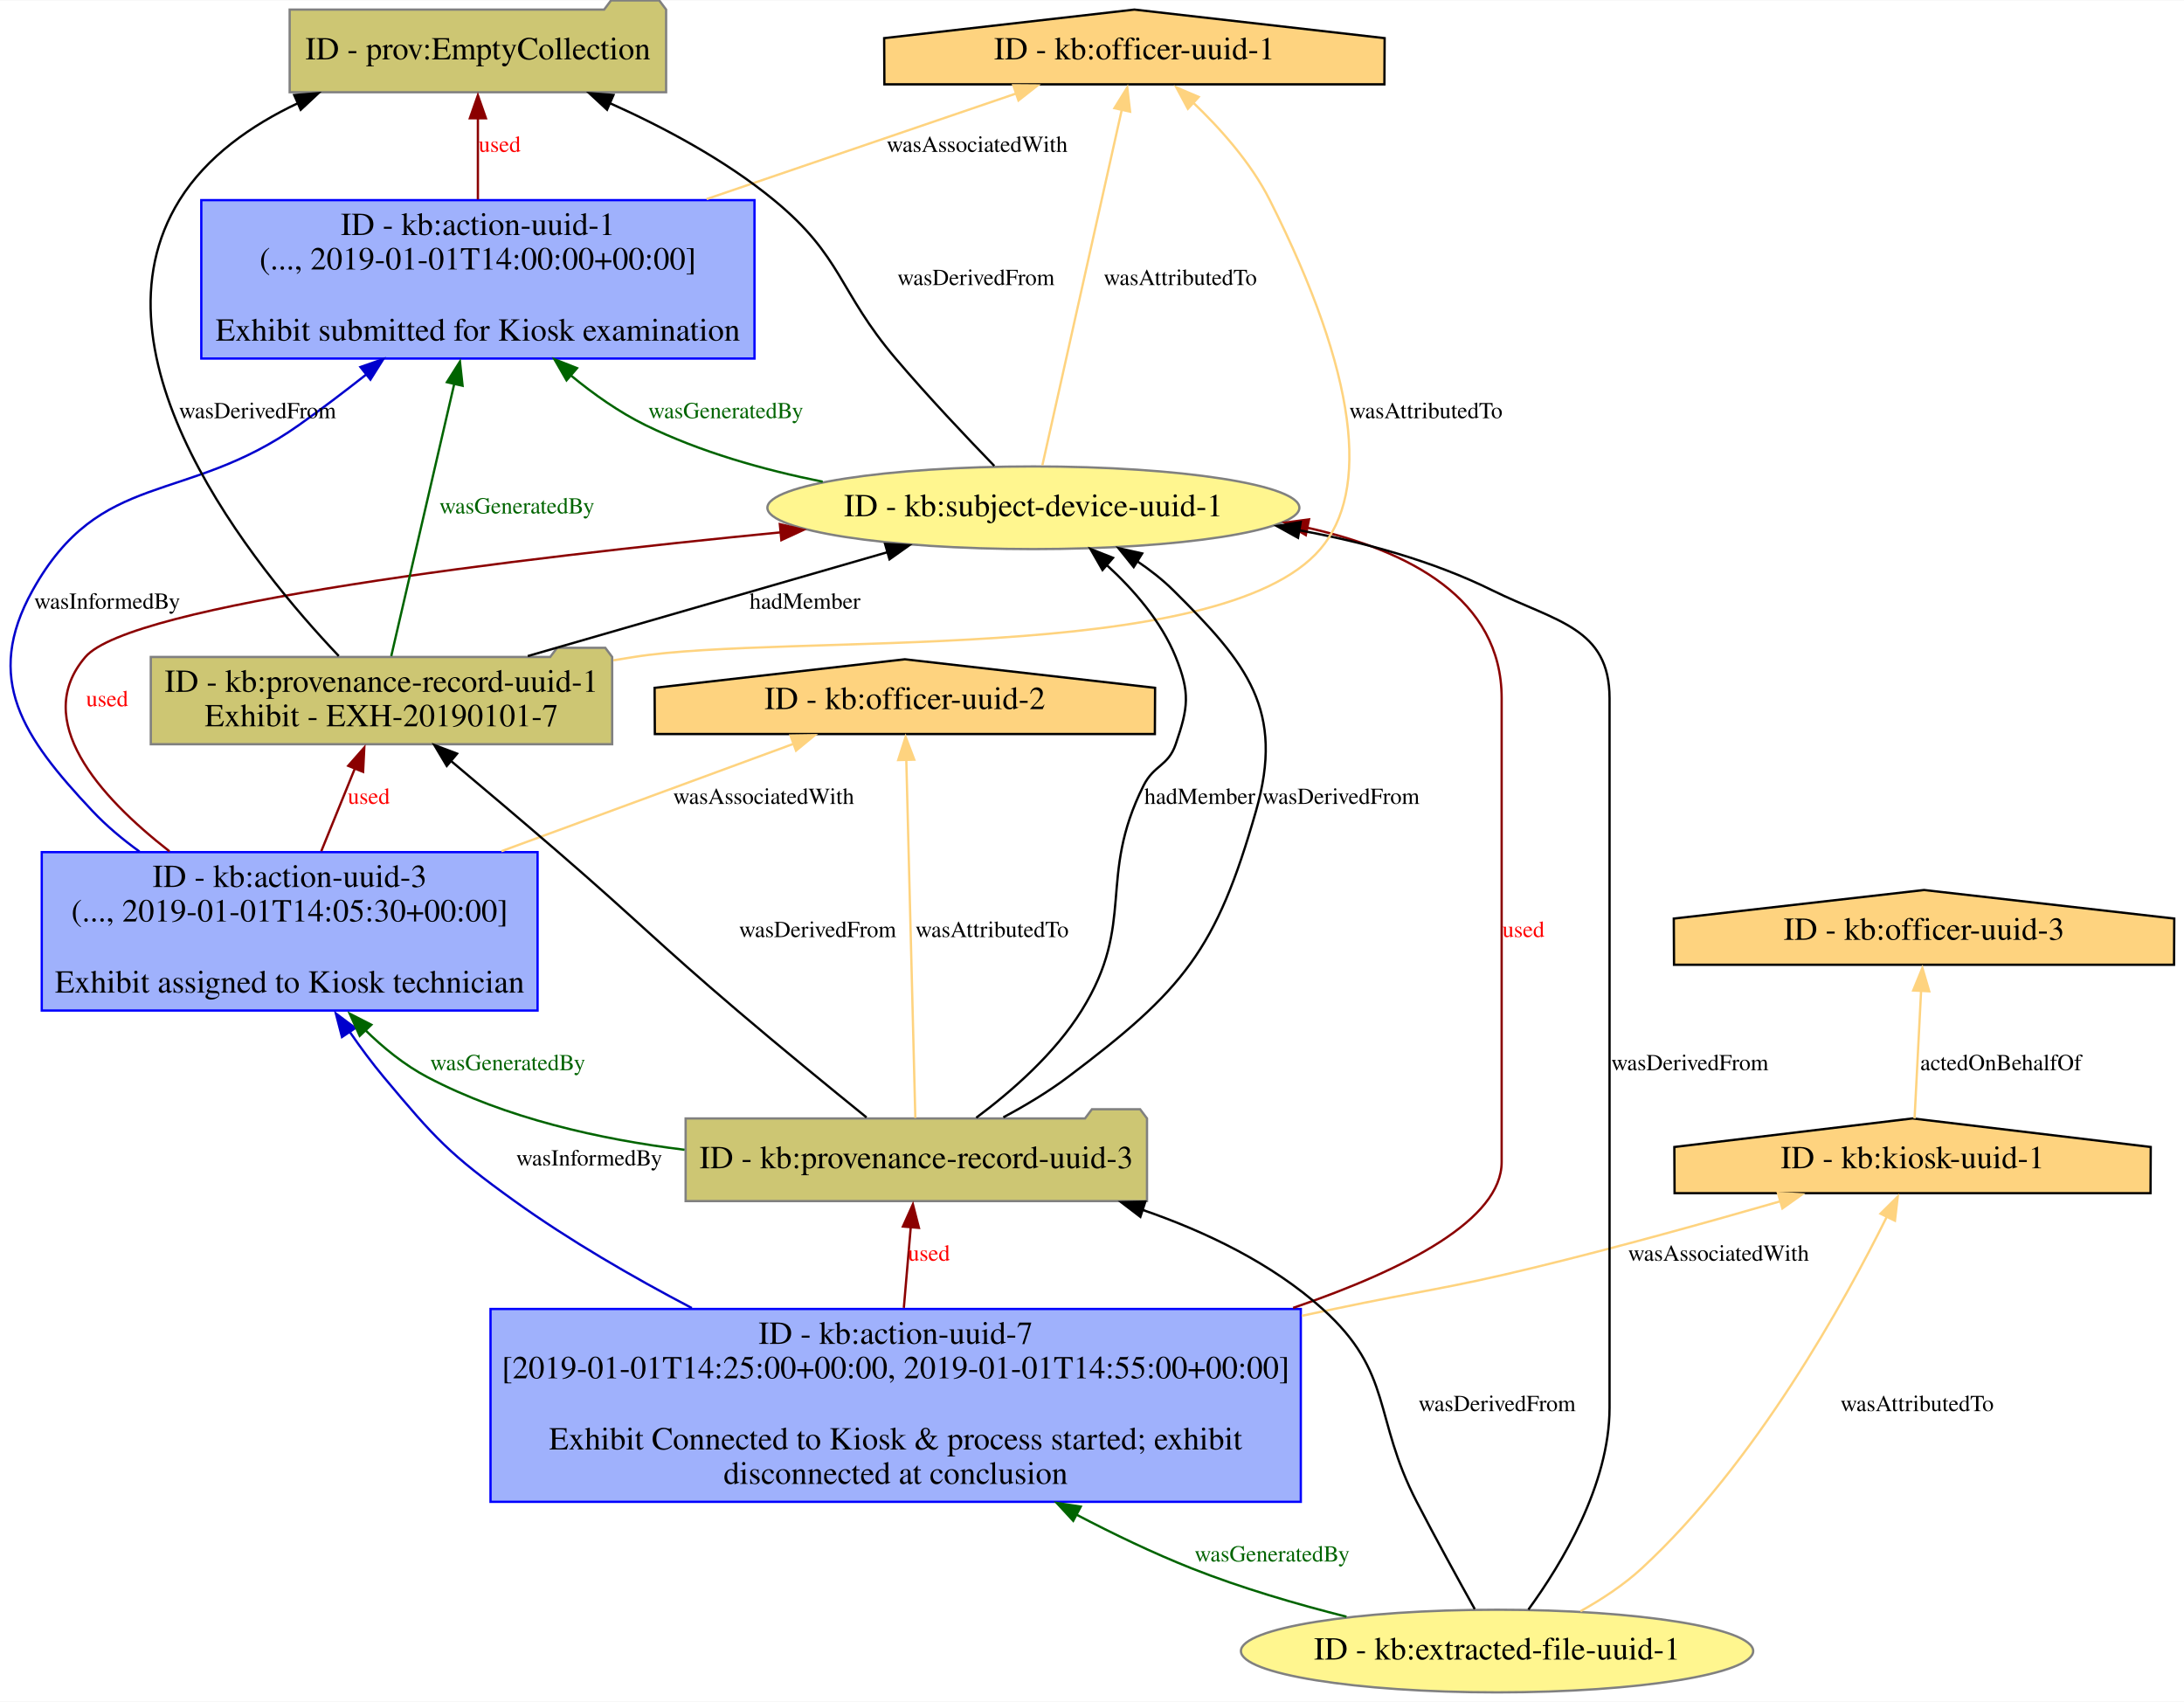
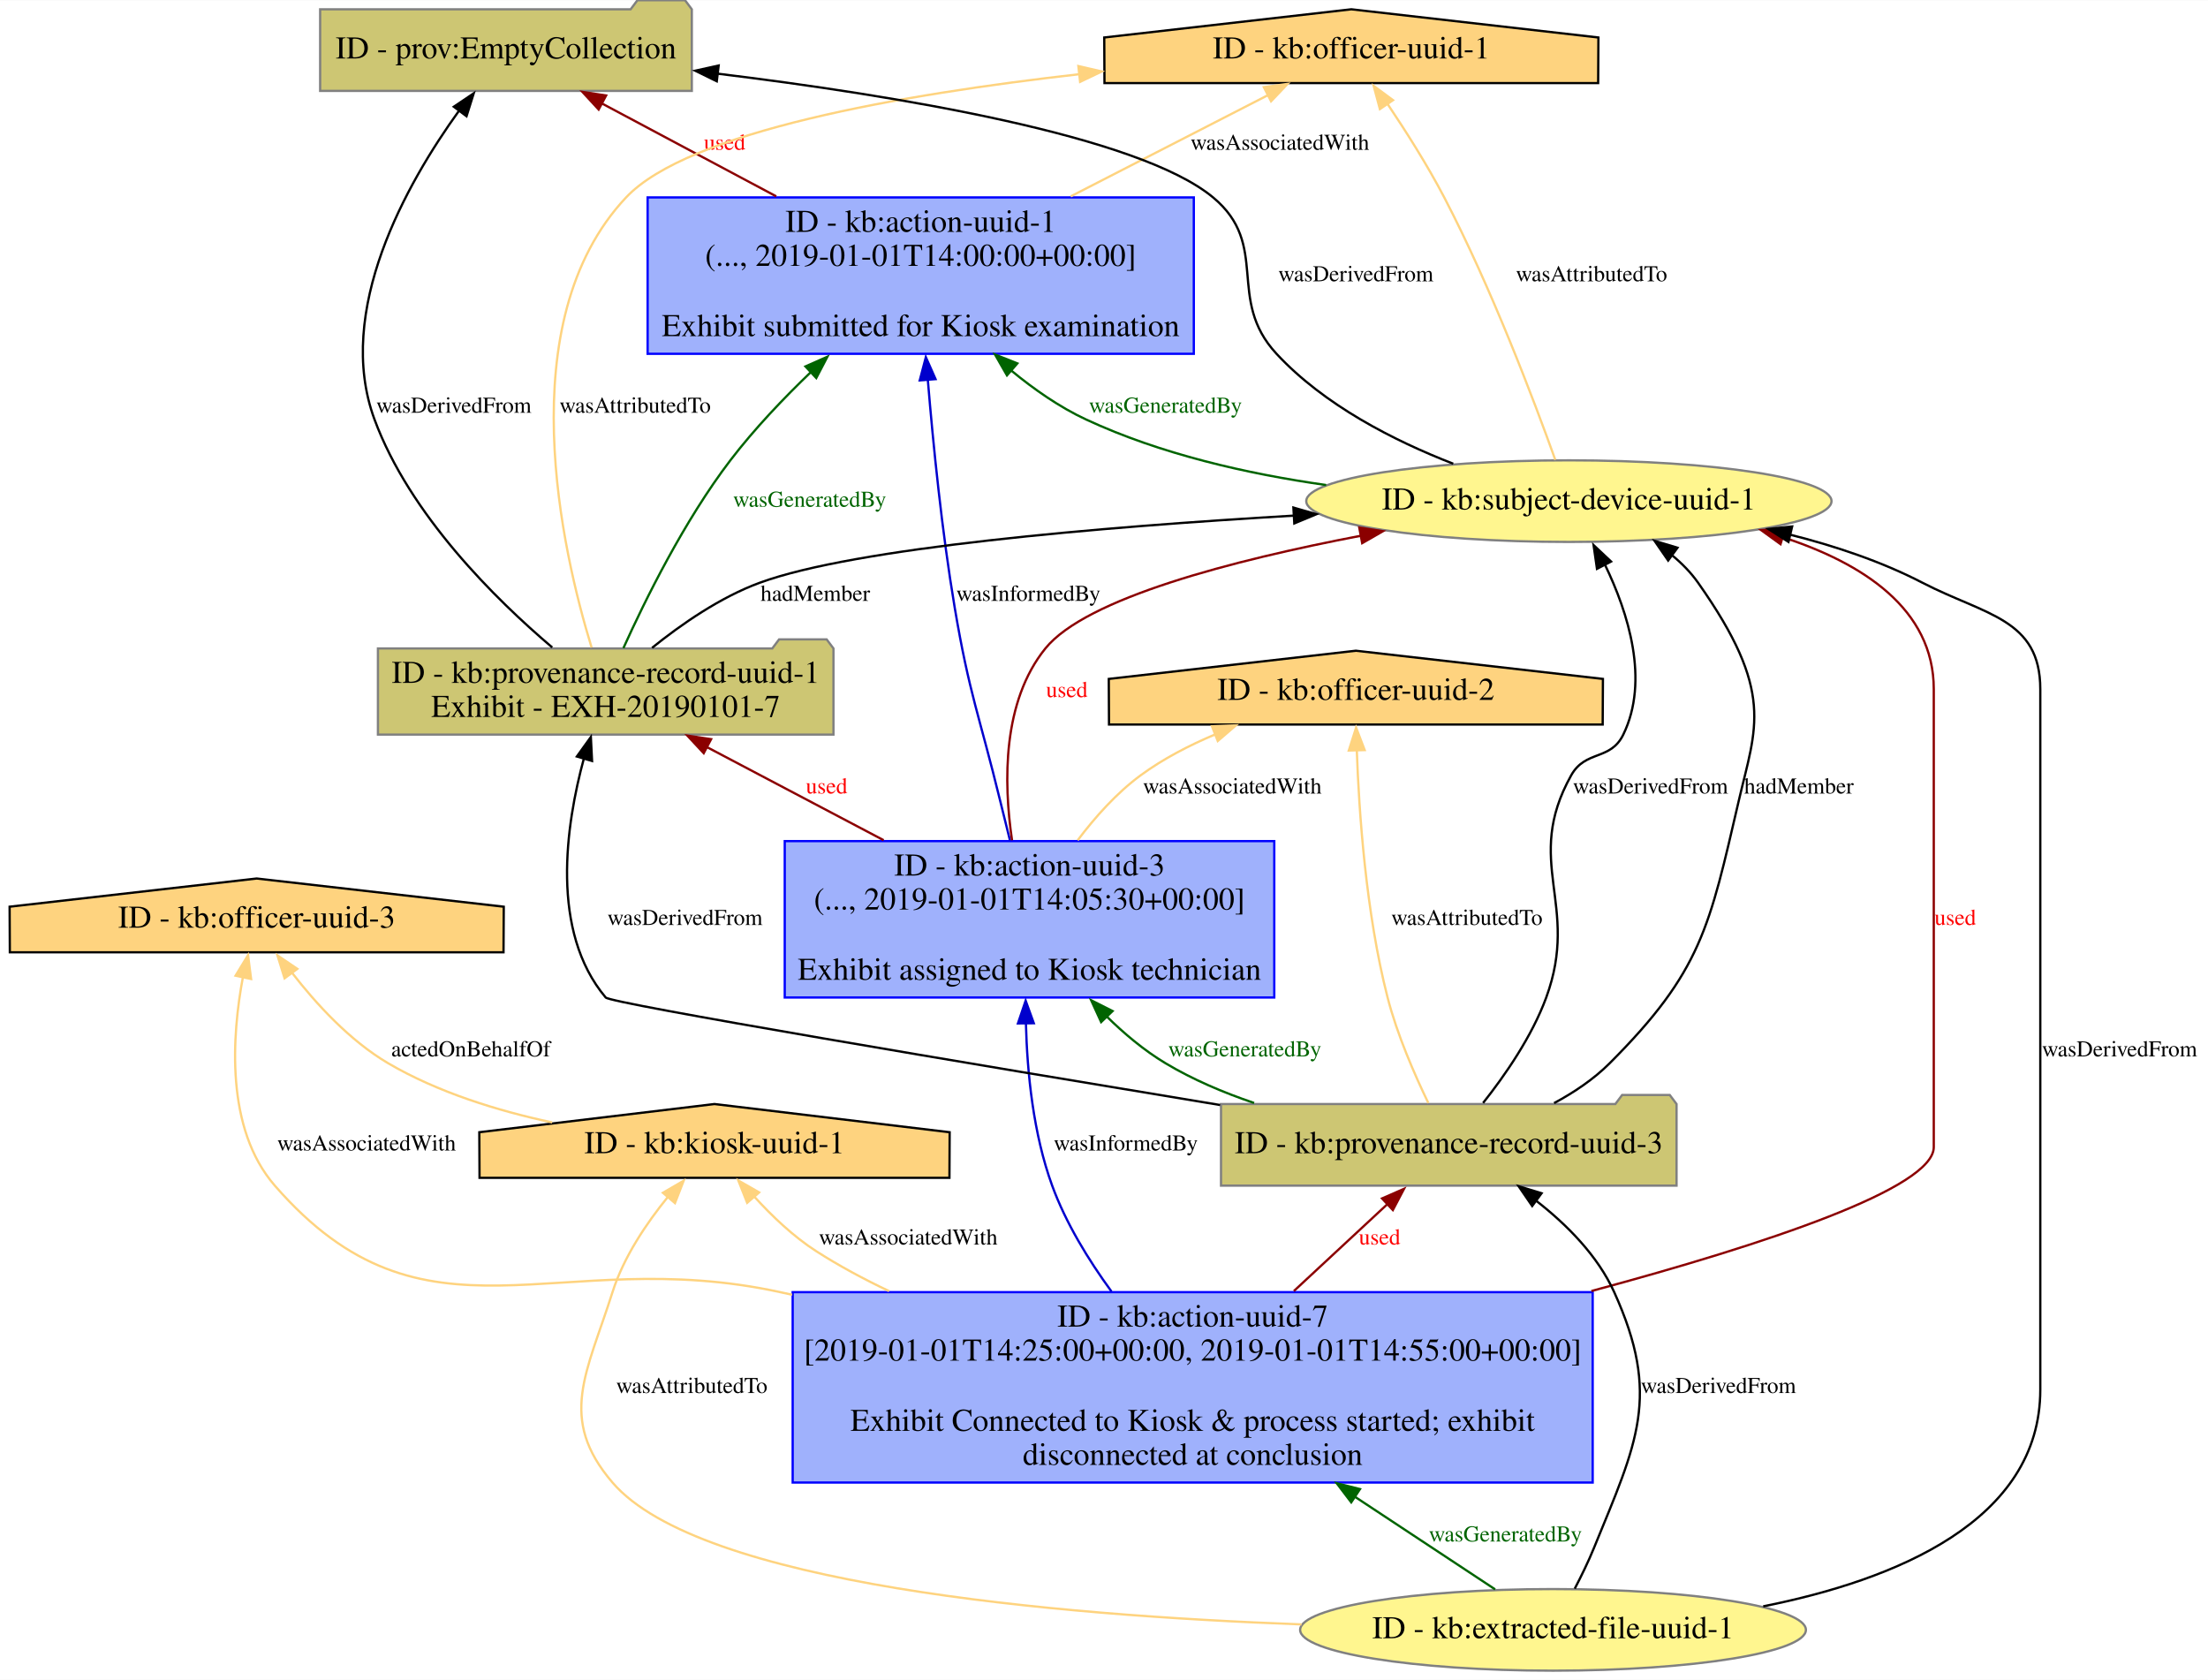
- <svg xmlns="http://www.w3.org/2000/svg" width="951pt" height="741pt" viewBox="0.00 0.00 951.45 741.00">
+ <svg xmlns="http://www.w3.org/2000/svg" width="974pt" height="741pt" viewBox="0.00 0.00 974.26 741.00">
  <g id="graph0" class="graph" transform="scale(1 1) rotate(0) translate(4 737)">
-     <polygon fill="white" stroke="none" points="-4,4 -4,-737 947.45,-737 947.45,4 -4,4" />
+     <polygon fill="white" stroke="none" points="-4,4 -4,-737 970.26,-737 970.26,4 -4,4" />
    <g id="node1" class="node">
-       <polygon fill="#9fb1fc" stroke="#0000ff" points="324.69,-650 83.69,-650 83.69,-581 324.69,-581 324.69,-650" />
-       <text text-anchor="middle" x="204.19" y="-634.8" font-family="Times,serif" font-size="14.00">ID - kb:action-uuid-1</text>
-       <text text-anchor="middle" x="204.19" y="-619.8" font-family="Times,serif" font-size="14.00"> (..., 2019-01-01T14:00:00+00:00]</text>
-       <text text-anchor="middle" x="204.19" y="-588.8" font-family="Times,serif" font-size="14.00">Exhibit submitted for Kiosk examination</text>
+       <polygon fill="#9fb1fc" stroke="#0000ff" points="522.76,-650 281.76,-650 281.76,-581 522.76,-581 522.76,-650" />
+       <text text-anchor="middle" x="402.26" y="-634.8" font-family="Times,serif" font-size="14.00">ID - kb:action-uuid-1</text>
+       <text text-anchor="middle" x="402.26" y="-619.8" font-family="Times,serif" font-size="14.00"> (..., 2019-01-01T14:00:00+00:00]</text>
+       <text text-anchor="middle" x="402.26" y="-588.8" font-family="Times,serif" font-size="14.00">Exhibit submitted for Kiosk examination</text>
    </g>
    <g id="node6" class="node">
-       <polygon fill="#fed37f" stroke="black" points="599.21,-720.56 490.19,-733 381.18,-720.56 381.28,-700.44 599.11,-700.44 599.21,-720.56" />
-       <text text-anchor="middle" x="490.19" y="-711.3" font-family="Times,serif" font-size="14.00">ID - kb:officer-uuid-1</text>
+       <polygon fill="#fed37f" stroke="black" points="701.28,-720.56 592.26,-733 483.24,-720.56 483.34,-700.44 701.17,-700.44 701.28,-720.56" />
+       <text text-anchor="middle" x="592.26" y="-711.3" font-family="Times,serif" font-size="14.00">ID - kb:officer-uuid-1</text>
    </g>
    <g id="edge1" class="edge">
-       <path fill="none" stroke="#fed37f" d="M303.82,-650.46C349.35,-665.99 401.37,-683.72 438.85,-696.5" />
-       <polygon fill="#fed37f" stroke="#fed37f" points="437.43,-700.05 448.03,-699.97 439.69,-693.43 437.43,-700.05" />
-       <text text-anchor="middle" x="421.69" y="-671" font-family="Times,serif" font-size="10.00">wasAssociatedWith</text>
+       <path fill="none" stroke="#fed37f" d="M468.44,-650.46C497.62,-665.44 530.81,-682.47 555.48,-695.12" />
+       <polygon fill="#fed37f" stroke="#fed37f" points="553.66,-698.64 564.15,-700.09 556.85,-692.41 553.66,-698.64" />
+       <text text-anchor="middle" x="560.76" y="-671" font-family="Times,serif" font-size="10.00">wasAssociatedWith</text>
    </g>
    <g id="node12" class="node">
-       <polygon fill="#cdc673" stroke="#808080" points="286.19,-733 283.19,-737 262.19,-737 259.19,-733 122.19,-733 122.19,-697 286.19,-697 286.19,-733" />
-       <text text-anchor="middle" x="204.19" y="-711.3" font-family="Times,serif" font-size="14.00">ID - prov:EmptyCollection</text>
+       <polygon fill="#cdc673" stroke="#808080" points="301.26,-733 298.26,-737 277.26,-737 274.26,-733 137.26,-733 137.26,-697 301.26,-697 301.26,-733" />
+       <text text-anchor="middle" x="219.26" y="-711.3" font-family="Times,serif" font-size="14.00">ID - prov:EmptyCollection</text>
    </g>
    <g id="edge2" class="edge">
-       <path fill="none" stroke="#8b0000" d="M204.19,-650.33C204.19,-661.92 204.19,-674.76 204.19,-685.85" />
-       <polygon fill="#8b0000" stroke="#8b0000" points="200.69,-685.66 204.19,-695.66 207.69,-685.66 200.69,-685.66" />
-       <text text-anchor="middle" x="213.69" y="-671" font-family="Times,serif" font-size="10.00" fill="red">used</text>
+       <path fill="none" stroke="#8b0000" d="M338.51,-650.46C312.97,-664.07 284.24,-679.38 261.38,-691.56" />
+       <polygon fill="#8b0000" stroke="#8b0000" points="260.15,-688.78 252.97,-696.57 263.44,-694.96 260.15,-688.78" />
+       <text text-anchor="middle" x="315.76" y="-671" font-family="Times,serif" font-size="10.00" fill="red">used</text>
    </g>
    <g id="node2" class="node">
-       <polygon fill="#9fb1fc" stroke="#0000ff" points="230.19,-366 14.19,-366 14.19,-297 230.19,-297 230.19,-366" />
-       <text text-anchor="middle" x="122.19" y="-350.8" font-family="Times,serif" font-size="14.00">ID - kb:action-uuid-3</text>
-       <text text-anchor="middle" x="122.19" y="-335.8" font-family="Times,serif" font-size="14.00"> (..., 2019-01-01T14:05:30+00:00]</text>
-       <text text-anchor="middle" x="122.19" y="-304.8" font-family="Times,serif" font-size="14.00">Exhibit assigned to Kiosk technician</text>
+       <polygon fill="#9fb1fc" stroke="#0000ff" points="558.26,-366 342.26,-366 342.26,-297 558.26,-297 558.26,-366" />
+       <text text-anchor="middle" x="450.26" y="-350.8" font-family="Times,serif" font-size="14.00">ID - kb:action-uuid-3</text>
+       <text text-anchor="middle" x="450.26" y="-335.8" font-family="Times,serif" font-size="14.00"> (..., 2019-01-01T14:05:30+00:00]</text>
+       <text text-anchor="middle" x="450.26" y="-304.8" font-family="Times,serif" font-size="14.00">Exhibit assigned to Kiosk technician</text>
    </g>
    <g id="edge3" class="edge">
-       <path fill="none" stroke="#0000cd" d="M56.77,-366.24C49.34,-371.6 42.27,-377.53 36.19,-384 5.92,-416.21 -11.29,-441.37 10.19,-480 39.69,-533.03 76.65,-516.97 126.19,-552 135.85,-558.83 145.89,-566.45 155.43,-573.96" />
-       <polygon fill="#0000cd" stroke="#0000cd" points="153.02,-577.31 163.02,-580.79 157.37,-571.83 153.02,-577.31" />
-       <text text-anchor="middle" x="42.69" y="-472" font-family="Times,serif" font-size="10.00">wasInformedBy</text>
+       <path fill="none" stroke="#0000cd" d="M441.65,-366.28C440.17,-372.18 438.66,-378.27 437.26,-384 428.06,-421.7 423.71,-430.73 417.26,-469 411.62,-502.49 407.78,-540.7 405.39,-569.56" />
+       <polygon fill="#0000cd" stroke="#0000cd" points="401.83,-569.28 404.52,-579.52 408.8,-569.83 401.83,-569.28" />
+       <text text-anchor="middle" x="449.76" y="-472" font-family="Times,serif" font-size="10.00">wasInformedBy</text>
    </g>
    <g id="node7" class="node">
-       <polygon fill="#fed37f" stroke="black" points="499.21,-437.56 390.19,-450 281.18,-437.56 281.28,-417.44 499.11,-417.44 499.21,-437.56" />
-       <text text-anchor="middle" x="390.19" y="-428.3" font-family="Times,serif" font-size="14.00">ID - kb:officer-uuid-2</text>
+       <polygon fill="#fed37f" stroke="black" points="703.28,-437.56 594.26,-450 485.24,-437.56 485.34,-417.44 703.17,-417.44 703.28,-437.56" />
+       <text text-anchor="middle" x="594.26" y="-428.3" font-family="Times,serif" font-size="14.00">ID - kb:officer-uuid-2</text>
    </g>
    <g id="edge4" class="edge">
-       <path fill="none" stroke="#fed37f" d="M214.42,-366.4C257.28,-382.15 306.48,-400.23 341.9,-413.25" />
-       <polygon fill="#fed37f" stroke="#fed37f" points="340.37,-416.79 350.97,-416.95 342.79,-410.22 340.37,-416.79" />
-       <text text-anchor="middle" x="328.69" y="-387" font-family="Times,serif" font-size="10.00">wasAssociatedWith</text>
+       <path fill="none" stroke="#fed37f" d="M471.5,-366.36C479.24,-376.63 488.71,-387.24 499.26,-395 509.15,-402.27 520.69,-408.25 532.24,-413.1" />
+       <polygon fill="#fed37f" stroke="#fed37f" points="530.77,-416.68 541.36,-417.08 533.33,-410.17 530.77,-416.68" />
+       <text text-anchor="middle" x="539.76" y="-387" font-family="Times,serif" font-size="10.00">wasAssociatedWith</text>
    </g>
    <g id="node9" class="node">
-       <polygon fill="#cdc673" stroke="#808080" points="262.69,-451 259.69,-455 238.69,-455 235.69,-451 61.69,-451 61.69,-413 262.69,-413 262.69,-451" />
-       <text text-anchor="middle" x="162.19" y="-435.8" font-family="Times,serif" font-size="14.00">ID - kb:provenance-record-uuid-1</text>
-       <text text-anchor="middle" x="162.19" y="-420.8" font-family="Times,serif" font-size="14.00">Exhibit - EXH-20190101-7</text>
+       <polygon fill="#cdc673" stroke="#808080" points="363.76,-451 360.76,-455 339.76,-455 336.76,-451 162.76,-451 162.76,-413 363.76,-413 363.76,-451" />
+       <text text-anchor="middle" x="263.26" y="-435.8" font-family="Times,serif" font-size="14.00">ID - kb:provenance-record-uuid-1</text>
+       <text text-anchor="middle" x="263.26" y="-420.8" font-family="Times,serif" font-size="14.00">Exhibit - EXH-20190101-7</text>
    </g>
    <g id="edge5" class="edge">
-       <path fill="none" stroke="#8b0000" d="M135.96,-366.4C140.72,-378.12 146.01,-391.14 150.58,-402.39" />
-       <polygon fill="#8b0000" stroke="#8b0000" points="147.7,-403.6 154.7,-411.55 154.18,-400.96 147.7,-403.6" />
-       <text text-anchor="middle" x="156.69" y="-387" font-family="Times,serif" font-size="10.00" fill="red">used</text>
+       <path fill="none" stroke="#8b0000" d="M385.9,-366.4C360.2,-379.93 331.24,-395.19 307.92,-407.48" />
+       <polygon fill="#8b0000" stroke="#8b0000" points="306.51,-404.79 299.29,-412.55 309.77,-410.98 306.51,-404.79" />
+       <text text-anchor="middle" x="360.76" y="-387" font-family="Times,serif" font-size="10.00" fill="red">used</text>
    </g>
    <g id="node11" class="node">
-       <ellipse fill="#fff68f" stroke="#808080" cx="446.19" cy="-516" rx="115.88" ry="18" />
-       <text text-anchor="middle" x="446.19" y="-512.3" font-family="Times,serif" font-size="14.00">ID - kb:subject-device-uuid-1</text>
+       <ellipse fill="#fff68f" stroke="#808080" cx="688.26" cy="-516" rx="115.88" ry="18" />
+       <text text-anchor="middle" x="688.26" y="-512.3" font-family="Times,serif" font-size="14.00">ID - kb:subject-device-uuid-1</text>
    </g>
    <g id="edge6" class="edge">
-       <path fill="none" stroke="#8b0000" d="M69.83,-366.34C38.78,-390.54 9.67,-423.55 33.19,-451 52.8,-473.87 220.76,-494 336.35,-505.32" />
-       <polygon fill="#8b0000" stroke="#8b0000" points="335.73,-508.88 346.02,-506.36 336.4,-501.91 335.73,-508.88" />
-       <text text-anchor="middle" x="42.69" y="-429.5" font-family="Times,serif" font-size="10.00" fill="red">used</text>
+       <path fill="none" stroke="#8b0000" d="M442.55,-366.37C438.73,-392.35 438.34,-427.6 457.26,-451 475.17,-473.16 540,-489.92 596.44,-500.72" />
+       <polygon fill="#8b0000" stroke="#8b0000" points="595.76,-504.34 606.24,-502.74 597.05,-497.46 595.76,-504.34" />
+       <text text-anchor="middle" x="466.76" y="-429.5" font-family="Times,serif" font-size="10.00" fill="red">used</text>
    </g>
    <g id="node3" class="node">
-       <polygon fill="#9fb1fc" stroke="#0000ff" points="562.69,-167 209.69,-167 209.69,-83 562.69,-83 562.69,-167" />
-       <text text-anchor="middle" x="386.19" y="-151.8" font-family="Times,serif" font-size="14.00">ID - kb:action-uuid-7</text>
-       <text text-anchor="middle" x="386.19" y="-136.8" font-family="Times,serif" font-size="14.00"> [2019-01-01T14:25:00+00:00, 2019-01-01T14:55:00+00:00]</text>
-       <text text-anchor="middle" x="386.19" y="-105.8" font-family="Times,serif" font-size="14.00">Exhibit Connected to Kiosk &amp; process started; exhibit </text>
-       <text text-anchor="middle" x="386.19" y="-90.8" font-family="Times,serif" font-size="14.00">disconnected at conclusion</text>
+       <polygon fill="#9fb1fc" stroke="#0000ff" points="698.76,-167 345.76,-167 345.76,-83 698.76,-83 698.76,-167" />
+       <text text-anchor="middle" x="522.26" y="-151.8" font-family="Times,serif" font-size="14.00">ID - kb:action-uuid-7</text>
+       <text text-anchor="middle" x="522.26" y="-136.8" font-family="Times,serif" font-size="14.00"> [2019-01-01T14:25:00+00:00, 2019-01-01T14:55:00+00:00]</text>
+       <text text-anchor="middle" x="522.26" y="-105.8" font-family="Times,serif" font-size="14.00">Exhibit Connected to Kiosk &amp; process started; exhibit </text>
+       <text text-anchor="middle" x="522.26" y="-90.8" font-family="Times,serif" font-size="14.00">disconnected at conclusion</text>
    </g>
    <g id="edge7" class="edge">
-       <path fill="none" stroke="#0000cd" d="M297.39,-167.41C271.63,-180.91 244.04,-196.87 220.19,-214 191.85,-234.36 185.58,-241.23 163.19,-268 158.1,-274.09 153.1,-280.84 148.44,-287.59" />
-       <polygon fill="#0000cd" stroke="#0000cd" points="144.98,-285.47 142.31,-295.72 150.79,-289.36 144.98,-285.47" />
-       <text text-anchor="middle" x="252.69" y="-229.5" font-family="Times,serif" font-size="10.00">wasInformedBy</text>
+       <path fill="none" stroke="#0000cd" d="M486.43,-167.29C476.24,-181.25 466.28,-197.5 460.26,-214 451.96,-236.76 449.22,-263.62 448.67,-285.8" />
+       <polygon fill="#0000cd" stroke="#0000cd" points="445.16,-285.57 448.56,-295.61 452.16,-285.64 445.16,-285.57" />
+       <text text-anchor="middle" x="492.76" y="-229.5" font-family="Times,serif" font-size="10.00">wasInformedBy</text>
    </g>
    <g id="node5" class="node">
-       <polygon fill="#fed37f" stroke="black" points="932.96,-237.56 829.19,-250 725.42,-237.56 725.52,-217.44 932.87,-217.44 932.96,-237.56" />
-       <text text-anchor="middle" x="829.19" y="-228.3" font-family="Times,serif" font-size="14.00">ID - kb:kiosk-uuid-1</text>
+       <polygon fill="#fed37f" stroke="black" points="415.03,-237.56 311.26,-250 207.49,-237.56 207.59,-217.44 414.93,-217.44 415.03,-237.56" />
+       <text text-anchor="middle" x="311.26" y="-228.3" font-family="Times,serif" font-size="14.00">ID - kb:kiosk-uuid-1</text>
    </g>
    <g id="edge8" class="edge">
-       <path fill="none" stroke="#fed37f" d="M563.09,-164.02C567.84,-165.03 572.55,-166.02 577.19,-167 615.83,-175.14 625.82,-175.69 664.19,-185 700.16,-193.72 740.14,-204.83 771.74,-213.95" />
-       <polygon fill="#fed37f" stroke="#fed37f" points="770.54,-217.54 781.12,-216.96 772.49,-210.81 770.54,-217.54" />
-       <text text-anchor="middle" x="744.69" y="-188" font-family="Times,serif" font-size="10.00">wasAssociatedWith</text>
+       <path fill="none" stroke="#fed37f" d="M388.3,-167.46C377.15,-172.74 366.31,-178.57 356.26,-185 346.09,-191.5 336.5,-200.7 328.8,-209.17" />
+       <polygon fill="#fed37f" stroke="#fed37f" points="325.68,-206.42 321.78,-216.27 330.97,-211 325.68,-206.42" />
+       <text text-anchor="middle" x="396.76" y="-188" font-family="Times,serif" font-size="10.00">wasAssociatedWith</text>
+     </g>
+     <g id="node8" class="node">
+       <polygon fill="#fed37f" stroke="black" points="218.28,-337.06 109.26,-349.5 0.24,-337.06 0.34,-316.94 218.17,-316.94 218.28,-337.06" />
+       <text text-anchor="middle" x="109.26" y="-327.8" font-family="Times,serif" font-size="14.00">ID - kb:officer-uuid-3</text>
+     </g>
+     <g id="edge9" class="edge">
+       <path fill="none" stroke="#fed37f" d="M345.51,-165.85C343.75,-166.24 342,-166.62 340.26,-167 241.29,-188.57 183.73,-137.57 117.26,-214 95.36,-239.19 98.32,-280.16 103.22,-306.2" />
+       <polygon fill="#fed37f" stroke="#fed37f" points="99.94,-306.63 105.45,-315.68 106.79,-305.17 99.94,-306.63" />
+       <text text-anchor="middle" x="157.76" y="-229.5" font-family="Times,serif" font-size="10.00">wasAssociatedWith</text>
    </g>
    <g id="node10" class="node">
-       <polygon fill="#cdc673" stroke="#808080" points="495.69,-250 492.69,-254 471.69,-254 468.69,-250 294.69,-250 294.69,-214 495.69,-214 495.69,-250" />
-       <text text-anchor="middle" x="395.19" y="-228.3" font-family="Times,serif" font-size="14.00">ID - kb:provenance-record-uuid-3</text>
-     </g>
-     <g id="edge9" class="edge">
-       <path fill="none" stroke="#8b0000" d="M389.75,-167.5C390.76,-179.29 391.84,-191.85 392.77,-202.66" />
-       <polygon fill="#8b0000" stroke="#8b0000" points="389.36,-202.92 393.7,-212.59 396.33,-202.33 389.36,-202.92" />
-       <text text-anchor="middle" x="400.69" y="-188" font-family="Times,serif" font-size="10.00" fill="red">used</text>
+       <polygon fill="#cdc673" stroke="#808080" points="735.76,-250 732.76,-254 711.76,-254 708.76,-250 534.76,-250 534.76,-214 735.76,-214 735.76,-250" />
+       <text text-anchor="middle" x="635.26" y="-228.3" font-family="Times,serif" font-size="14.00">ID - kb:provenance-record-uuid-3</text>
    </g>
    <g id="edge10" class="edge">
-       <path fill="none" stroke="#8b0000" d="M559.34,-167.47C609.1,-184.49 650.19,-206.09 650.19,-231 650.19,-231 650.19,-231 650.19,-433 650.19,-476.38 609.99,-497.4 565.28,-507.37" />
-       <polygon fill="#8b0000" stroke="#8b0000" points="564.87,-504.09 555.76,-509.51 566.26,-510.95 564.87,-504.09" />
-       <text text-anchor="middle" x="659.69" y="-329" font-family="Times,serif" font-size="10.00" fill="red">used</text>
+       <path fill="none" stroke="#8b0000" d="M566.92,-167.5C581.09,-180.67 596.3,-194.8 608.76,-206.38" />
+       <polygon fill="#8b0000" stroke="#8b0000" points="605.81,-208.34 615.52,-212.59 610.58,-203.22 605.81,-208.34" />
+       <text text-anchor="middle" x="604.76" y="-188" font-family="Times,serif" font-size="10.00" fill="red">used</text>
+     </g>
+     <g id="edge11" class="edge">
+       <path fill="none" stroke="#8b0000" d="M698.2,-167.5C775.6,-188.32 849.26,-212.89 849.26,-231 849.26,-231 849.26,-231 849.26,-433 849.26,-468.54 817.71,-488.69 782.55,-500.1" />
+       <polygon fill="#8b0000" stroke="#8b0000" points="781.64,-497.02 773.06,-503.23 783.64,-503.73 781.64,-497.02" />
+       <text text-anchor="middle" x="858.76" y="-329" font-family="Times,serif" font-size="10.00" fill="red">used</text>
    </g>
    <g id="node4" class="node">
-       <ellipse fill="#fff68f" stroke="#808080" cx="648.19" cy="-18" rx="111.58" ry="18" />
-       <text text-anchor="middle" x="648.19" y="-14.3" font-family="Times,serif" font-size="14.00">ID - kb:extracted-file-uuid-1</text>
-     </g>
-     <g id="edge11" class="edge">
-       <path fill="none" stroke="darkgreen" d="M582.59,-32.95C560.78,-38.45 536.61,-45.51 515.19,-54 498.46,-60.63 481.14,-68.93 464.83,-77.48" />
-       <polygon fill="darkgreen" stroke="darkgreen" points="463.54,-74.73 456.36,-82.52 466.83,-80.91 463.54,-74.73" />
-       <text text-anchor="middle" x="550.19" y="-57" font-family="Times,serif" font-size="10.00" fill="darkgreen">wasGeneratedBy</text>
+       <ellipse fill="#fff68f" stroke="#808080" cx="681.26" cy="-18" rx="111.58" ry="18" />
+       <text text-anchor="middle" x="681.26" y="-14.3" font-family="Times,serif" font-size="14.00">ID - kb:extracted-file-uuid-1</text>
    </g>
    <g id="edge12" class="edge">
-       <path fill="none" stroke="#fed37f" d="M684.51,-35.34C693.8,-40.51 703.38,-46.79 711.19,-54 760.86,-99.8 799.8,-170.53 817.98,-207.17" />
-       <polygon fill="#fed37f" stroke="#fed37f" points="815.23,-208.51 822.75,-215.97 821.52,-205.45 815.23,-208.51" />
-       <text text-anchor="middle" x="831.19" y="-122.5" font-family="Times,serif" font-size="10.00">wasAttributedTo</text>
+       <path fill="none" stroke="darkgreen" d="M655.71,-35.87C638.89,-46.98 615.97,-62.11 593.87,-76.71" />
+       <polygon fill="darkgreen" stroke="darkgreen" points="592.22,-74.27 585.8,-82.7 596.08,-80.11 592.22,-74.27" />
+       <text text-anchor="middle" x="660.26" y="-57" font-family="Times,serif" font-size="10.00" fill="darkgreen">wasGeneratedBy</text>
    </g>
    <g id="edge13" class="edge">
-       <path fill="none" stroke="black" d="M638.47,-36.27C631.32,-49.08 621.45,-67.03 613.19,-83 594.11,-119.9 603.1,-139.24 572.19,-167 550.11,-186.84 521.41,-200.65 493.57,-210.23" />
-       <polygon fill="black" stroke="black" points="492.79,-207.13 484.37,-213.56 494.96,-213.78 492.79,-207.13" />
-       <text text-anchor="middle" x="648.19" y="-122.5" font-family="Times,serif" font-size="10.00">wasDerivedFrom</text>
+       <path fill="none" stroke="#fed37f" d="M570.29,-20.41C460.92,-24.43 304.73,-38.14 266.26,-83 241.95,-111.34 255,-131.41 266.26,-167 271.16,-182.48 281.29,-197.46 290.7,-209.03" />
+       <polygon fill="#fed37f" stroke="#fed37f" points="288.5,-210.84 297.66,-216.16 293.82,-206.29 288.5,-210.84" />
+       <text text-anchor="middle" x="301.26" y="-122.5" font-family="Times,serif" font-size="10.00">wasAttributedTo</text>
    </g>
    <g id="edge14" class="edge">
-       <path fill="none" stroke="black" d="M661.84,-36.07C676.34,-55.96 697.19,-90.41 697.19,-124 697.19,-124 697.19,-124 697.19,-433 697.19,-463.82 673.83,-466.35 646.19,-480 620.23,-492.83 590.33,-501.03 561.7,-506.25" />
-       <polygon fill="black" stroke="black" points="561.48,-502.91 552.22,-508.04 562.66,-509.81 561.48,-502.91" />
-       <text text-anchor="middle" x="732.19" y="-271" font-family="Times,serif" font-size="10.00">wasDerivedFrom</text>
-     </g>
-     <g id="node8" class="node">
-       <polygon fill="#fed37f" stroke="black" points="943.21,-337.06 834.19,-349.5 725.18,-337.06 725.28,-316.94 943.11,-316.94 943.21,-337.06" />
-       <text text-anchor="middle" x="834.19" y="-327.8" font-family="Times,serif" font-size="14.00">ID - kb:officer-uuid-3</text>
+       <path fill="none" stroke="black" d="M690.84,-36.17C693.76,-41.76 696.83,-48.05 699.26,-54 718.32,-100.64 729.05,-121.11 708.26,-167 700.95,-183.12 687.36,-196.78 673.87,-207.29" />
+       <polygon fill="black" stroke="black" points="672.07,-205 666.08,-213.74 676.21,-210.64 672.07,-205" />
+       <text text-anchor="middle" x="754.26" y="-122.5" font-family="Times,serif" font-size="10.00">wasDerivedFrom</text>
    </g>
    <g id="edge15" class="edge">
-       <path fill="none" stroke="#fed37f" d="M830.07,-249.98C830.86,-265.47 832.04,-288.53 832.94,-306.01" />
-       <polygon fill="#fed37f" stroke="#fed37f" points="829.47,-305.74 833.48,-315.55 836.46,-305.38 829.47,-305.74" />
-       <text text-anchor="middle" x="867.69" y="-271" font-family="Times,serif" font-size="10.00">actedOnBehalfOf</text>
+       <path fill="none" stroke="black" d="M774,-28.38C832.19,-39.99 896.26,-65.95 896.26,-124 896.26,-124 896.26,-124 896.26,-433 896.26,-464.15 871.92,-465.67 844.26,-480 826.21,-489.35 805.72,-496.21 785.66,-501.25" />
+       <polygon fill="black" stroke="black" points="785.15,-498.01 776.23,-503.72 786.77,-504.82 785.15,-498.01" />
+       <text text-anchor="middle" x="931.26" y="-271" font-family="Times,serif" font-size="10.00">wasDerivedFrom</text>
    </g>
    <g id="edge16" class="edge">
-       <path fill="none" stroke="darkgreen" d="M166.45,-451.4C172.86,-479.08 185.16,-532.24 193.98,-570.35" />
-       <polygon fill="darkgreen" stroke="darkgreen" points="190.7,-570.71 196.37,-579.67 197.52,-569.14 190.7,-570.71" />
-       <text text-anchor="middle" x="221.19" y="-513.5" font-family="Times,serif" font-size="10.00" fill="darkgreen">wasGeneratedBy</text>
+       <path fill="none" stroke="#fed37f" d="M239.63,-241.88C215.47,-247.04 189.12,-255.18 167.26,-268 150.35,-277.92 135.41,-294.3 124.93,-307.81" />
+       <polygon fill="#fed37f" stroke="#fed37f" points="121.57,-305.47 118.42,-315.58 127.19,-309.64 121.57,-305.47" />
+       <text text-anchor="middle" x="203.76" y="-271" font-family="Times,serif" font-size="10.00">actedOnBehalfOf</text>
    </g>
    <g id="edge17" class="edge">
-       <path fill="none" stroke="#fed37f" d="M263.19,-449.55C266.23,-450.04 269.23,-450.52 272.19,-451 338.61,-461.65 527.48,-446.88 571.19,-498 592.77,-523.23 587.63,-573.6 549.19,-650 541.03,-666.23 527.52,-681.34 515.48,-692.79" />
-       <polygon fill="#fed37f" stroke="#fed37f" points="513.49,-689.78 508.47,-699.11 518.21,-694.95 513.49,-689.78" />
-       <text text-anchor="middle" x="617.19" y="-555" font-family="Times,serif" font-size="10.00">wasAttributedTo</text>
+       <path fill="none" stroke="darkgreen" d="M271.07,-451.15C280.57,-472.18 297.89,-507.35 318.26,-534 328.82,-547.82 341.79,-561.45 354.34,-573.46" />
+       <polygon fill="darkgreen" stroke="darkgreen" points="351.39,-575.43 361.08,-579.71 356.17,-570.32 351.39,-575.43" />
+       <text text-anchor="middle" x="353.26" y="-513.5" font-family="Times,serif" font-size="10.00" fill="darkgreen">wasGeneratedBy</text>
    </g>
    <g id="edge18" class="edge">
-       <path fill="none" stroke="black" d="M225.93,-451.4C272.76,-464.92 336.1,-483.21 382.84,-496.71" />
-       <polygon fill="black" stroke="black" points="381.57,-500.27 392.15,-499.68 383.51,-493.55 381.57,-500.27" />
-       <text text-anchor="middle" x="346.69" y="-472" font-family="Times,serif" font-size="10.00">hadMember</text>
+       <path fill="none" stroke="#fed37f" d="M257.04,-451.41C244.27,-493.02 220.44,-594.95 272.26,-650 299.58,-679.02 393.51,-695.47 472.59,-704.4" />
+       <polygon fill="#fed37f" stroke="#fed37f" points="471.82,-707.95 482.15,-705.56 472.59,-700.99 471.82,-707.95" />
+       <text text-anchor="middle" x="276.26" y="-555" font-family="Times,serif" font-size="10.00">wasAttributedTo</text>
    </g>
    <g id="edge19" class="edge">
-       <path fill="none" stroke="black" d="M143.58,-451.43C106.8,-490.16 31.88,-582 74.19,-650 86.07,-669.09 105.5,-682.65 125.76,-692.22" />
-       <polygon fill="black" stroke="black" points="124.18,-695.78 134.75,-696.6 127,-689.37 124.18,-695.78" />
-       <text text-anchor="middle" x="108.19" y="-555" font-family="Times,serif" font-size="10.00">wasDerivedFrom</text>
+       <path fill="none" stroke="black" d="M283.73,-451.28C296.48,-461.56 313.74,-473.58 331.26,-480 373.32,-495.41 480.83,-504.55 566.95,-509.61" />
+       <polygon fill="black" stroke="black" points="566.7,-513.16 576.88,-510.23 567.1,-506.17 566.7,-513.16" />
+       <text text-anchor="middle" x="355.76" y="-472" font-family="Times,serif" font-size="10.00">hadMember</text>
    </g>
    <g id="edge20" class="edge">
-       <path fill="none" stroke="darkgreen" d="M294.23,-236.34C257.31,-240.9 216.27,-250.07 182.19,-268 172.21,-273.25 162.92,-280.8 154.78,-288.83" />
-       <polygon fill="darkgreen" stroke="darkgreen" points="152.71,-285.98 148.35,-295.63 157.78,-290.81 152.71,-285.98" />
-       <text text-anchor="middle" x="217.19" y="-271" font-family="Times,serif" font-size="10.00" fill="darkgreen">wasGeneratedBy</text>
+       <path fill="none" stroke="black" d="M239.66,-451.46C214.71,-472.63 176.84,-509.89 161.26,-552 143.52,-599.94 175.41,-656.17 198.5,-688.19" />
+       <polygon fill="black" stroke="black" points="196.24,-690.01 205.03,-695.93 201.85,-685.82 196.24,-690.01" />
+       <text text-anchor="middle" x="196.26" y="-555" font-family="Times,serif" font-size="10.00">wasDerivedFrom</text>
    </g>
    <g id="edge21" class="edge">
-       <path fill="none" stroke="#fed37f" d="M394.76,-250.22C393.87,-285.42 391.84,-365.68 390.82,-406.37" />
-       <polygon fill="#fed37f" stroke="#fed37f" points="387.3,-406.1 390.54,-416.19 394.29,-406.28 387.3,-406.1" />
-       <text text-anchor="middle" x="428.19" y="-329" font-family="Times,serif" font-size="10.00">wasAttributedTo</text>
+       <path fill="none" stroke="darkgreen" d="M549.36,-250.47C535.76,-255.07 522.25,-260.82 510.26,-268 500.87,-273.62 491.97,-281.09 484.04,-288.91" />
+       <polygon fill="darkgreen" stroke="darkgreen" points="481.87,-286.16 477.46,-295.79 486.91,-291.02 481.87,-286.16" />
+       <text text-anchor="middle" x="545.26" y="-271" font-family="Times,serif" font-size="10.00" fill="darkgreen">wasGeneratedBy</text>
    </g>
    <g id="edge22" class="edge">
-       <path fill="none" stroke="black" d="M373.5,-250.44C357.75,-263.19 335.99,-280.98 317.19,-297 281.96,-327.02 274.21,-335.74 239.19,-366 223.81,-379.29 206.53,-393.91 192.24,-405.91" />
-       <polygon fill="black" stroke="black" points="190.63,-403.54 185.21,-412.64 195.13,-408.9 190.63,-403.54" />
-       <text text-anchor="middle" x="352.19" y="-329" font-family="Times,serif" font-size="10.00">wasDerivedFrom</text>
+       <path fill="none" stroke="#fed37f" d="M626.24,-250.44C620.14,-263.04 612.46,-280.65 608.26,-297 598.67,-334.3 595.62,-379.04 594.67,-406.23" />
+       <polygon fill="#fed37f" stroke="#fed37f" points="591.15,-405.97 594.37,-416.07 598.15,-406.17 591.15,-405.97" />
+       <text text-anchor="middle" x="643.26" y="-329" font-family="Times,serif" font-size="10.00">wasAttributedTo</text>
    </g>
    <g id="edge23" class="edge">
-       <path fill="none" stroke="black" d="M421.3,-250.31C436.76,-261.82 455.53,-278.25 467.19,-297 491.06,-335.36 473.94,-354.62 494.19,-395 498.74,-404.06 504.91,-403.41 508.19,-413 513.68,-428.97 514.53,-435.35 508.19,-451 501.92,-466.49 489.89,-480.31 478.09,-491.11" />
-       <polygon fill="black" stroke="black" points="476.3,-488.89 471.03,-498.08 480.88,-494.19 476.3,-488.89" />
-       <text text-anchor="middle" x="518.69" y="-387" font-family="Times,serif" font-size="10.00">hadMember</text>
+       <path fill="none" stroke="black" d="M534.39,-249.56C424.99,-267.63 265.48,-294.37 263.26,-297 238.69,-326.15 245.58,-372.89 253.71,-402.76" />
+       <polygon fill="black" stroke="black" points="250.53,-403.33 256.71,-411.93 257.24,-401.35 250.53,-403.33" />
+       <text text-anchor="middle" x="298.26" y="-329" font-family="Times,serif" font-size="10.00">wasDerivedFrom</text>
    </g>
    <g id="edge24" class="edge">
-       <path fill="none" stroke="black" d="M433.1,-250.48C442.63,-255.57 452.59,-261.53 461.19,-268 511.64,-305.97 525.88,-323.28 543.19,-384 555.69,-427.82 539.57,-447.93 507.19,-480 502.47,-484.68 496.99,-488.95 491.3,-492.78" />
-       <polygon fill="black" stroke="black" points="489.89,-490.16 483.25,-498.42 493.59,-496.1 489.89,-490.16" />
-       <text text-anchor="middle" x="580.19" y="-387" font-family="Times,serif" font-size="10.00">wasDerivedFrom</text>
+       <path fill="none" stroke="black" d="M681.73,-250.4C690.59,-255.17 699.27,-261 706.26,-268 746.85,-308.64 750.25,-328.05 763.26,-384 770.74,-416.21 779.37,-431.65 745.26,-480 742.08,-484.51 738.11,-488.55 733.76,-492.14" />
+       <polygon fill="black" stroke="black" points="732.06,-489.79 726.04,-498.5 736.18,-495.44 732.06,-489.79" />
+       <text text-anchor="middle" x="789.76" y="-387" font-family="Times,serif" font-size="10.00">hadMember</text>
    </g>
    <g id="edge25" class="edge">
-       <path fill="none" stroke="darkgreen" d="M354.4,-527.34C328.54,-532.53 301,-540.32 277.19,-552 265.73,-557.63 254.59,-565.48 244.61,-573.72" />
-       <polygon fill="darkgreen" stroke="darkgreen" points="242.81,-571.52 237.52,-580.7 247.38,-576.82 242.81,-571.52" />
-       <text text-anchor="middle" x="312.19" y="-555" font-family="Times,serif" font-size="10.00" fill="darkgreen">wasGeneratedBy</text>
+       <path fill="none" stroke="black" d="M650.4,-250.47C660.07,-262.66 671.94,-279.78 678.26,-297 693.36,-338.15 667.89,-356.73 689.26,-395 695.59,-406.33 706.57,-401.33 712.26,-413 723.9,-436.89 714.44,-466.73 704.17,-487.95" />
+       <polygon fill="black" stroke="black" points="700.65,-486.13 699.15,-496.61 706.87,-489.35 700.65,-486.13" />
+       <text text-anchor="middle" x="724.26" y="-387" font-family="Times,serif" font-size="10.00">wasDerivedFrom</text>
    </g>
    <g id="edge26" class="edge">
-       <path fill="none" stroke="#fed37f" d="M450.1,-534.48C457.96,-569.7 475.73,-649.24 484.74,-689.57" />
-       <polygon fill="#fed37f" stroke="#fed37f" points="481.49,-690.06 487.08,-699.06 488.32,-688.54 481.49,-690.06" />
-       <text text-anchor="middle" x="510.19" y="-613" font-family="Times,serif" font-size="10.00">wasAttributedTo</text>
+       <path fill="none" stroke="darkgreen" d="M581.15,-523.1C546.18,-528.06 507.96,-536.78 475.26,-552 463.56,-557.44 452.27,-565.3 442.2,-573.62" />
+       <polygon fill="darkgreen" stroke="darkgreen" points="440.32,-571.48 435.05,-580.67 444.9,-576.77 440.32,-571.48" />
+       <text text-anchor="middle" x="510.26" y="-555" font-family="Times,serif" font-size="10.00" fill="darkgreen">wasGeneratedBy</text>
    </g>
    <g id="edge27" class="edge">
-       <path fill="none" stroke="black" d="M429.16,-534.23C416.89,-546.88 400.1,-564.63 386.19,-581 361.16,-610.47 363.06,-625.44 333.19,-650 311.99,-667.44 285.24,-681.69 261.6,-692.28" />
-       <polygon fill="black" stroke="black" points="260.46,-689.4 252.69,-696.6 263.26,-695.82 260.46,-689.4" />
-       <text text-anchor="middle" x="421.19" y="-613" font-family="Times,serif" font-size="10.00">wasDerivedFrom</text>
+       <path fill="none" stroke="#fed37f" d="M682.25,-534.23C673.01,-560.02 654.18,-609.9 633.26,-650 625.84,-664.22 616.23,-679.36 608.17,-691.34" />
+       <polygon fill="#fed37f" stroke="#fed37f" points="604.87,-688.97 602.12,-699.2 610.65,-692.91 604.87,-688.97" />
+       <text text-anchor="middle" x="698.26" y="-613" font-family="Times,serif" font-size="10.00">wasAttributedTo</text>
+     </g>
+     <g id="edge28" class="edge">
+       <path fill="none" stroke="black" d="M637.23,-532.5C611.02,-542.67 580.26,-558.36 559.26,-581 536.75,-605.26 556.7,-628.84 531.26,-650 498.46,-677.28 391.82,-694.93 312.29,-704.64" />
+       <polygon fill="black" stroke="black" points="312.27,-701.24 302.76,-705.9 313.1,-708.19 312.27,-701.24" />
+       <text text-anchor="middle" x="594.26" y="-613" font-family="Times,serif" font-size="10.00">wasDerivedFrom</text>
    </g>
  </g>
</svg>
